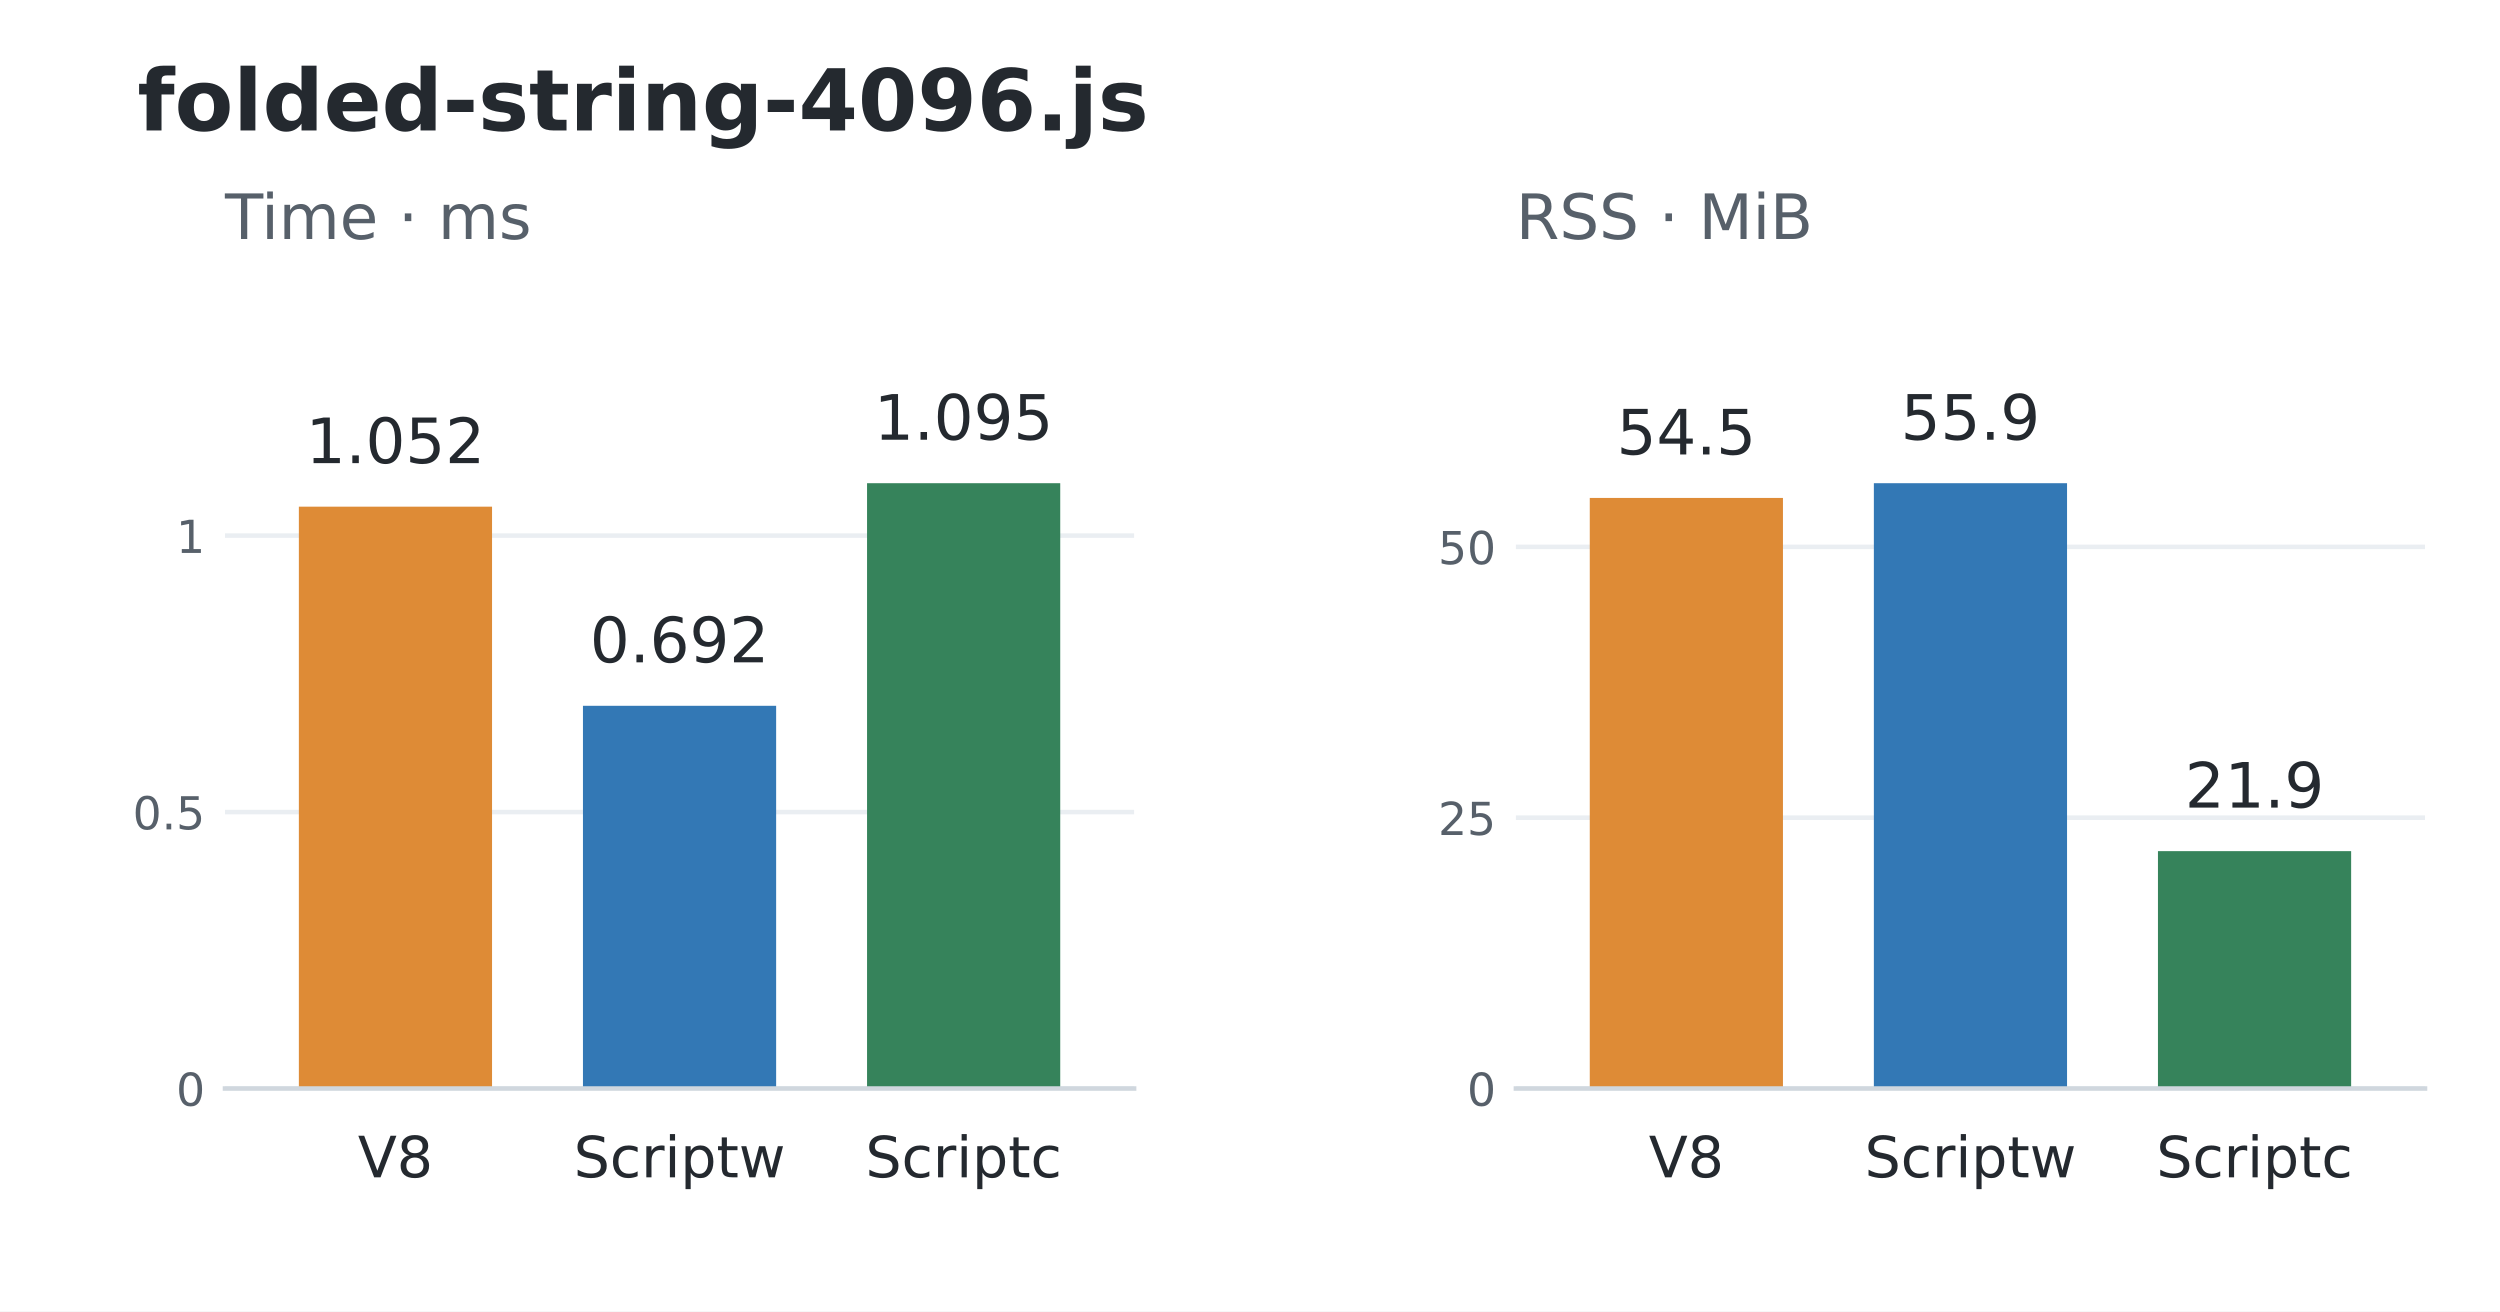
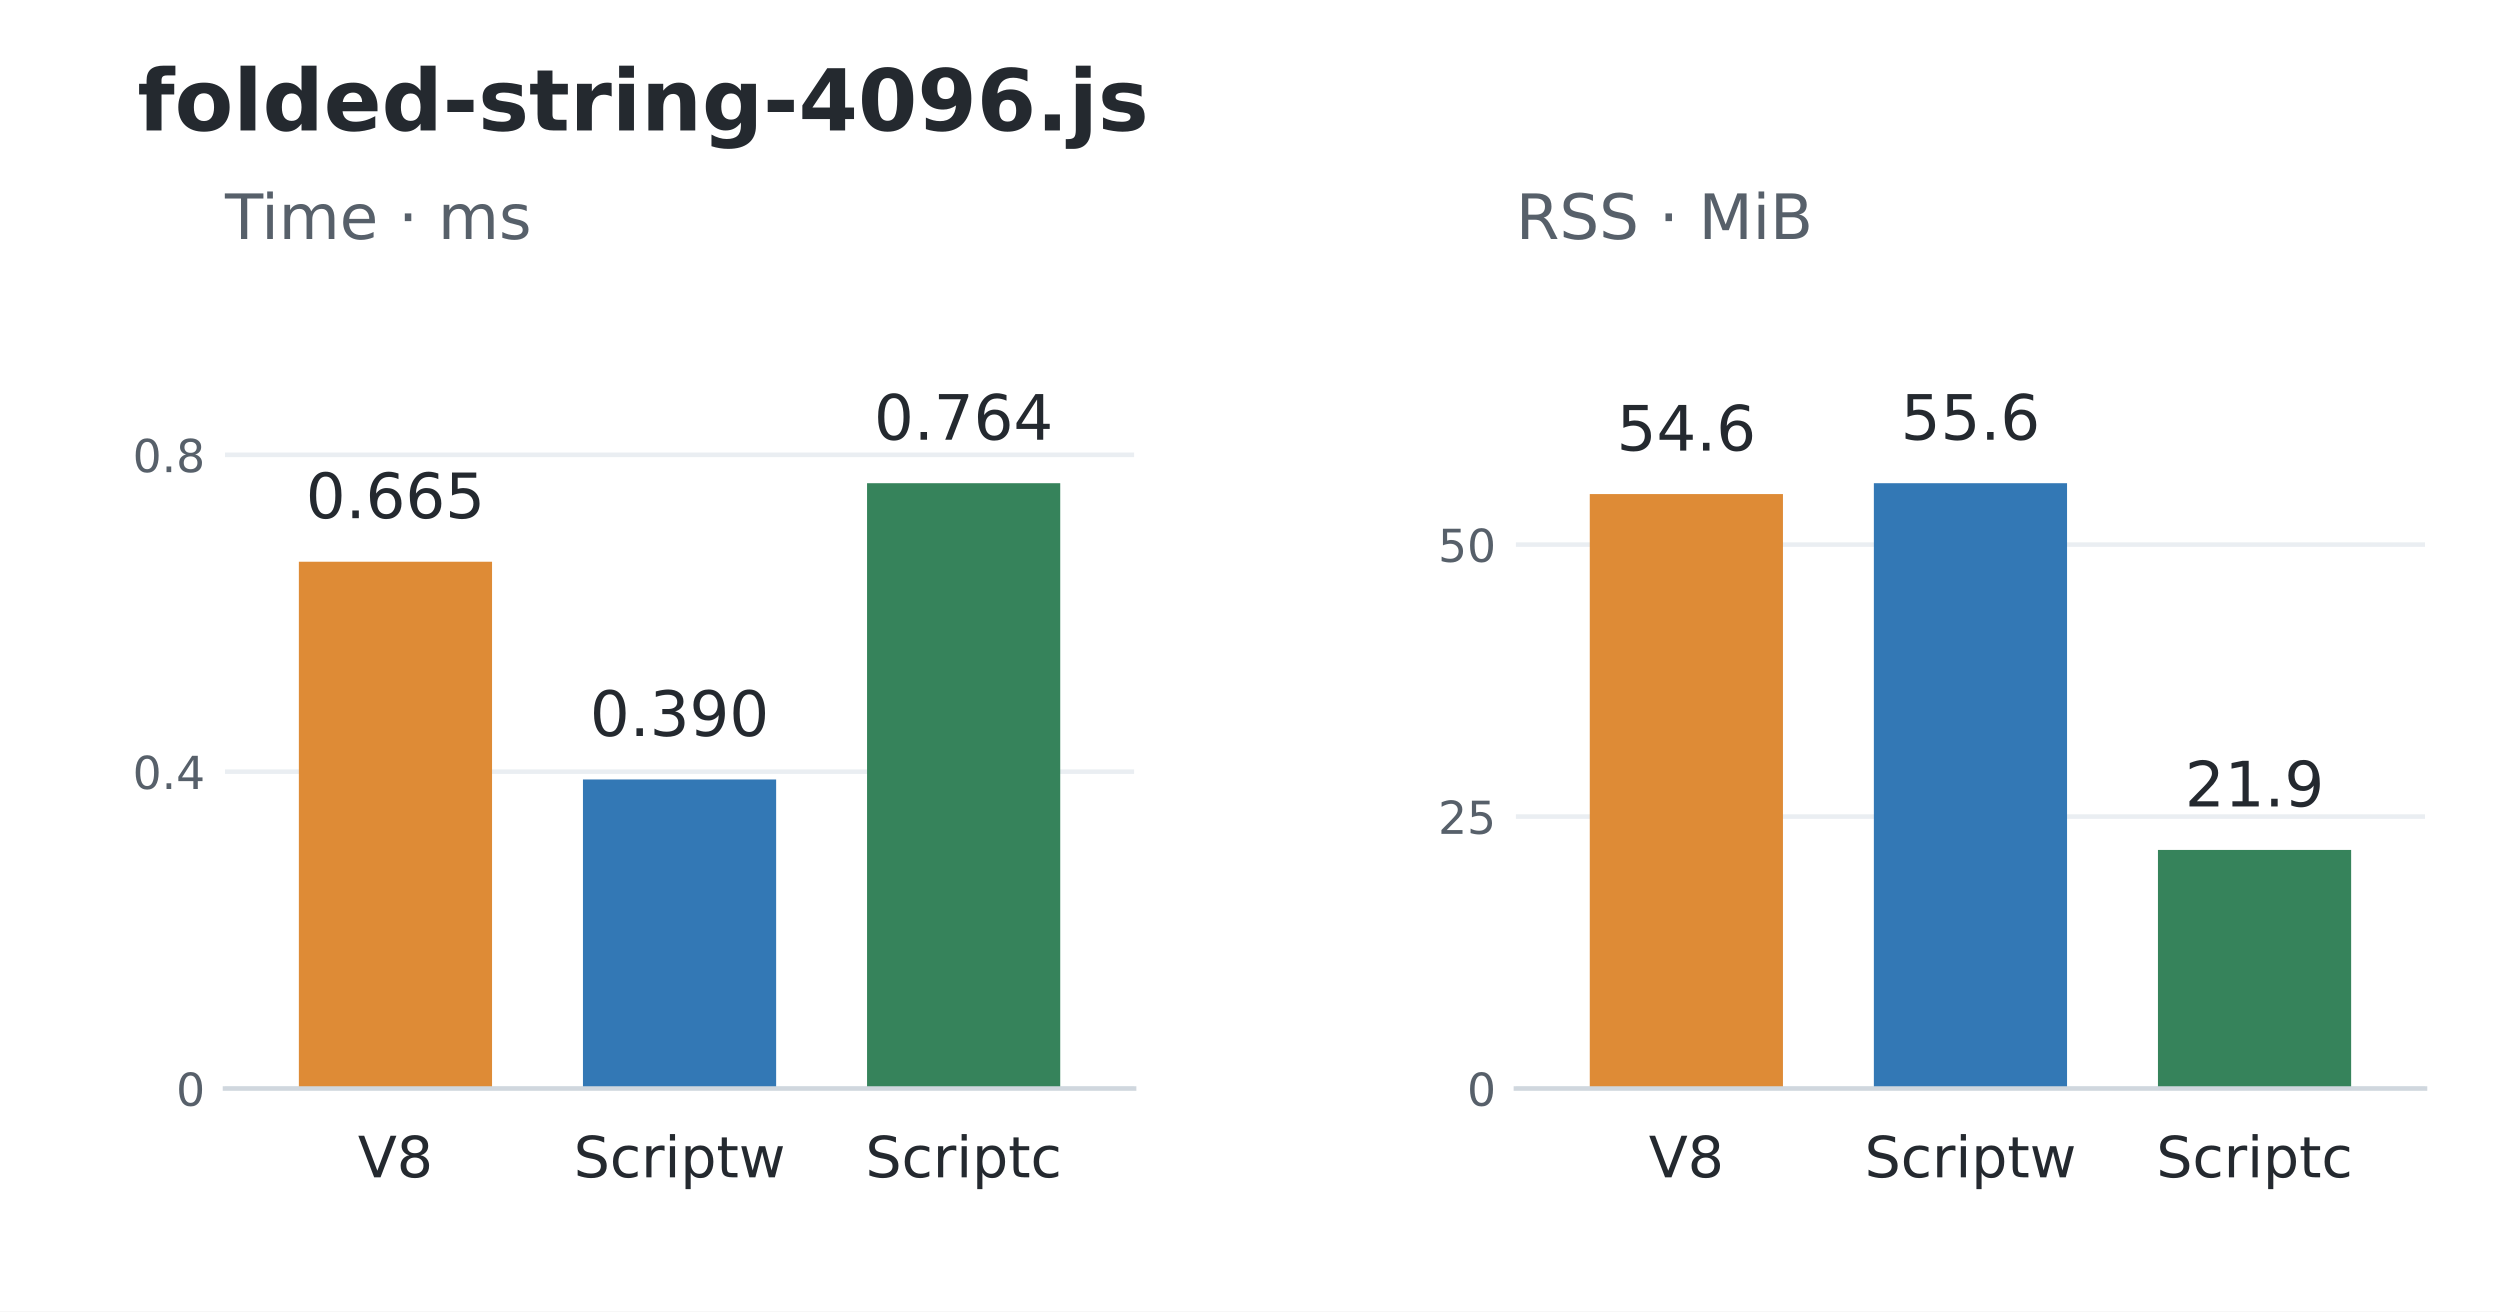
<svg xmlns="http://www.w3.org/2000/svg" width="439.2pt" height="230.4pt" viewBox="0 0 439.2 230.4" version="1.1">
  <defs>
    <style type="text/css">*{stroke-linejoin: round; stroke-linecap: butt}</style>
  </defs>
  <g id="figure_1">
    <g id="patch_1">
      <path d="M 0 230.4 L 439.2 230.4 L 439.2 0 L 0 0 z " style="fill: #ffffff" />
    </g>
    <g id="axes_1">
      <g id="patch_2">
        <path d="M 39.528 191.232 L 199.237 191.232 L 199.237 52.992 L 39.528 52.992 z " style="fill: #ffffff" />
      </g>
      <g id="matplotlib.axis_1">
        <g id="xtick_1">
          <g id="line2d_1" />
          <g id="text_1">
            <text style="font-size: 10px; font-family: 'DejaVu Sans'; text-anchor: middle; fill: #24292f" x="69.473" y="206.83" transform="rotate(-0 69.47346 206.8297)">V8</text>
          </g>
        </g>
        <g id="xtick_2">
          <g id="line2d_2" />
          <g id="text_2">
            <text style="font-size: 10px; font-family: 'DejaVu Sans'; text-anchor: middle; fill: #24292f" x="119.383" y="206.83" transform="rotate(-0 119.3825 206.8304)">Scriptw</text>
          </g>
        </g>
        <g id="xtick_3">
          <g id="line2d_3" />
          <g id="text_3">
            <text style="font-size: 10px; font-family: 'DejaVu Sans'; text-anchor: middle; fill: #24292f" x="169.292" y="206.83" transform="rotate(-0 169.2916 206.8304)">Scriptc</text>
          </g>
        </g>
      </g>
      <g id="matplotlib.axis_2">
        <g id="ytick_1">
          <g id="line2d_4">
            <path d="M 39.528 191.232 L 199.237 191.232 " clip-path="url(#p648741f3fb)" style="fill: none; stroke: #eaeef2; stroke-width: 0.8; stroke-linecap: square" />
          </g>
          <g id="line2d_5" />
          <g id="text_4">
            <text style="font-size: 8px; font-family: 'DejaVu Sans'; text-anchor: end; fill: #57606a" x="36.028" y="194.271" transform="rotate(-0 36.028 194.2711)">0</text>
          </g>
        </g>
        <g id="ytick_2">
          <g id="line2d_6">
-             <path d="M 39.528 142.664 L 199.237 142.664 " clip-path="url(#p648741f3fb)" style="fill: none; stroke: #eaeef2; stroke-width: 0.8; stroke-linecap: square" />
+             <path d="M 39.528 135.569 L 199.237 135.569 " clip-path="url(#p648741f3fb)" style="fill: none; stroke: #eaeef2; stroke-width: 0.8; stroke-linecap: square" />
          </g>
          <g id="line2d_7" />
          <g id="text_5">
-             <text style="font-size: 8px; font-family: 'DejaVu Sans'; text-anchor: end; fill: #57606a" x="36.028" y="145.703" transform="rotate(-0 36.028 145.7033)">0.5</text>
+             <text style="font-size: 8px; font-family: 'DejaVu Sans'; text-anchor: end; fill: #57606a" x="36.028" y="138.608" transform="rotate(-0 36.028 138.6081)">0.4</text>
          </g>
        </g>
        <g id="ytick_3">
          <g id="line2d_8">
-             <path d="M 39.528 94.097 L 199.237 94.097 " clip-path="url(#p648741f3fb)" style="fill: none; stroke: #eaeef2; stroke-width: 0.8; stroke-linecap: square" />
+             <path d="M 39.528 79.906 L 199.237 79.906 " clip-path="url(#p648741f3fb)" style="fill: none; stroke: #eaeef2; stroke-width: 0.8; stroke-linecap: square" />
          </g>
          <g id="line2d_9" />
          <g id="text_6">
-             <text style="font-size: 8px; font-family: 'DejaVu Sans'; text-anchor: end; fill: #57606a" x="36.028" y="97.136" transform="rotate(-0 36.028 97.1356)">1</text>
+             <text style="font-size: 8px; font-family: 'DejaVu Sans'; text-anchor: end; fill: #57606a" x="36.028" y="82.945" transform="rotate(-0 36.028 82.94506)">0.8</text>
          </g>
        </g>
      </g>
      <g id="patch_3">
-         <path d="M 52.504 191.232 L 86.443 191.232 L 86.443 89.008 L 52.504 89.008 z " clip-path="url(#p648741f3fb)" style="fill: #de8b36" />
+         <path d="M 52.504 191.232 L 86.443 191.232 L 86.443 98.68 L 52.504 98.68 z " clip-path="url(#p648741f3fb)" style="fill: #de8b36" />
      </g>
      <g id="patch_4">
-         <path d="M 102.413 191.232 L 136.352 191.232 L 136.352 123.996 L 102.413 123.996 z " clip-path="url(#p648741f3fb)" style="fill: #3378b5" />
+         <path d="M 102.413 191.232 L 136.352 191.232 L 136.352 136.94 L 102.413 136.94 z " clip-path="url(#p648741f3fb)" style="fill: #3378b5" />
      </g>
      <g id="patch_5">
        <path d="M 152.323 191.232 L 186.261 191.232 L 186.261 84.894 L 152.323 84.894 z " clip-path="url(#p648741f3fb)" style="fill: #36835b" />
      </g>
      <g id="patch_6">
        <path d="M 39.528 191.232 L 199.237 191.232 " style="fill: none; stroke: #d0d7de; stroke-width: 0.8; stroke-linejoin: miter; stroke-linecap: square" />
      </g>
      <g id="text_7">
-         <text style="font-size: 11px; font-family: 'DejaVu Sans'; text-anchor: middle; fill: #24292f" x="69.473" y="81.366" transform="rotate(-0 69.47346 81.36557)">1.052</text>
+         <text style="font-size: 11px; font-family: 'DejaVu Sans'; text-anchor: middle; fill: #24292f" x="69.473" y="91.037" transform="rotate(-0 69.47346 91.03715)">0.665</text>
      </g>
      <g id="text_8">
-         <text style="font-size: 11px; font-family: 'DejaVu Sans'; text-anchor: middle; fill: #24292f" x="119.383" y="116.354" transform="rotate(-0 119.3825 116.3538)">0.692</text>
+         <text style="font-size: 11px; font-family: 'DejaVu Sans'; text-anchor: middle; fill: #24292f" x="119.383" y="129.297" transform="rotate(-0 119.3825 129.2971)">0.390</text>
      </g>
      <g id="text_9">
-         <text style="font-size: 11px; font-family: 'DejaVu Sans'; text-anchor: middle; fill: #24292f" x="169.292" y="77.251" transform="rotate(-0 169.2916 77.25096)">1.095</text>
+         <text style="font-size: 11px; font-family: 'DejaVu Sans'; text-anchor: middle; fill: #24292f" x="169.292" y="77.251" transform="rotate(-0 169.2916 77.25096)">0.764</text>
      </g>
      <g id="text_10">
        <text style="font-size: 11px; font-family: 'DejaVu Sans'; text-anchor: start; fill: #57606a" x="39.528" y="41.992" transform="rotate(-0 39.528 41.992)">Time · ms</text>
      </g>
    </g>
    <g id="axes_2">
      <g id="patch_7">
        <path d="M 266.315 191.232 L 426.024 191.232 L 426.024 52.992 L 266.315 52.992 z " style="fill: #ffffff" />
      </g>
      <g id="matplotlib.axis_3">
        <g id="xtick_4">
          <g id="line2d_10" />
          <g id="text_11">
            <text style="font-size: 10px; font-family: 'DejaVu Sans'; text-anchor: middle; fill: #24292f" x="296.26" y="206.83" transform="rotate(-0 296.2604 206.8297)">V8</text>
          </g>
        </g>
        <g id="xtick_5">
          <g id="line2d_11" />
          <g id="text_12">
            <text style="font-size: 10px; font-family: 'DejaVu Sans'; text-anchor: middle; fill: #24292f" x="346.169" y="206.83" transform="rotate(-0 346.1695 206.8304)">Scriptw</text>
          </g>
        </g>
        <g id="xtick_6">
          <g id="line2d_12" />
          <g id="text_13">
            <text style="font-size: 10px; font-family: 'DejaVu Sans'; text-anchor: middle; fill: #24292f" x="396.079" y="206.83" transform="rotate(-0 396.0785 206.8304)">Scriptc</text>
          </g>
        </g>
      </g>
      <g id="matplotlib.axis_4">
        <g id="ytick_4">
          <g id="line2d_13">
            <path d="M 266.315 191.232 L 426.024 191.232 " clip-path="url(#pf3a1462166)" style="fill: none; stroke: #eaeef2; stroke-width: 0.8; stroke-linecap: square" />
          </g>
          <g id="line2d_14" />
          <g id="text_14">
            <text style="font-size: 8px; font-family: 'DejaVu Sans'; text-anchor: end; fill: #57606a" x="262.815" y="194.271" transform="rotate(-0 262.8149 194.2711)">0</text>
          </g>
        </g>
        <g id="ytick_5">
          <g id="line2d_15">
-             <path d="M 266.315 143.653 L 426.024 143.653 " clip-path="url(#pf3a1462166)" style="fill: none; stroke: #eaeef2; stroke-width: 0.8; stroke-linecap: square" />
+             <path d="M 266.315 143.453 L 426.024 143.453 " clip-path="url(#pf3a1462166)" style="fill: none; stroke: #eaeef2; stroke-width: 0.8; stroke-linecap: square" />
          </g>
          <g id="line2d_16" />
          <g id="text_15">
-             <text style="font-size: 8px; font-family: 'DejaVu Sans'; text-anchor: end; fill: #57606a" x="262.815" y="146.692" transform="rotate(-0 262.8149 146.6923)">25</text>
+             <text style="font-size: 8px; font-family: 'DejaVu Sans'; text-anchor: end; fill: #57606a" x="262.815" y="146.492" transform="rotate(-0 262.8149 146.4919)">25</text>
          </g>
        </g>
        <g id="ytick_6">
          <g id="line2d_17">
-             <path d="M 266.315 96.075 L 426.024 96.075 " clip-path="url(#pf3a1462166)" style="fill: none; stroke: #eaeef2; stroke-width: 0.8; stroke-linecap: square" />
+             <path d="M 266.315 95.674 L 426.024 95.674 " clip-path="url(#pf3a1462166)" style="fill: none; stroke: #eaeef2; stroke-width: 0.8; stroke-linecap: square" />
          </g>
          <g id="line2d_18" />
          <g id="text_16">
-             <text style="font-size: 8px; font-family: 'DejaVu Sans'; text-anchor: end; fill: #57606a" x="262.815" y="99.114" transform="rotate(-0 262.8149 99.1136)">50</text>
+             <text style="font-size: 8px; font-family: 'DejaVu Sans'; text-anchor: end; fill: #57606a" x="262.815" y="98.713" transform="rotate(-0 262.8149 98.71277)">50</text>
          </g>
        </g>
      </g>
      <g id="patch_8">
-         <path d="M 279.291 191.232 L 313.229 191.232 L 313.229 87.481 L 279.291 87.481 z " clip-path="url(#pf3a1462166)" style="fill: #de8b36" />
+         <path d="M 279.291 191.232 L 313.229 191.232 L 313.229 86.801 L 279.291 86.801 z " clip-path="url(#pf3a1462166)" style="fill: #de8b36" />
      </g>
      <g id="patch_9">
        <path d="M 329.2 191.232 L 363.139 191.232 L 363.139 84.894 L 329.2 84.894 z " clip-path="url(#pf3a1462166)" style="fill: #3378b5" />
      </g>
      <g id="patch_10">
-         <path d="M 379.109 191.232 L 413.048 191.232 L 413.048 149.523 L 379.109 149.523 z " clip-path="url(#pf3a1462166)" style="fill: #36835b" />
+         <path d="M 379.109 191.232 L 413.048 191.232 L 413.048 149.317 L 379.109 149.317 z " clip-path="url(#pf3a1462166)" style="fill: #36835b" />
      </g>
      <g id="patch_11">
        <path d="M 266.315 191.232 L 426.024 191.232 " style="fill: none; stroke: #d0d7de; stroke-width: 0.8; stroke-linejoin: miter; stroke-linecap: square" />
      </g>
      <g id="text_17">
-         <text style="font-size: 11px; font-family: 'DejaVu Sans'; text-anchor: middle; fill: #24292f" x="296.26" y="79.838" transform="rotate(-0 296.2604 79.83805)">54.5</text>
+         <text style="font-size: 11px; font-family: 'DejaVu Sans'; text-anchor: middle; fill: #24292f" x="296.26" y="79.158" transform="rotate(-0 296.2604 79.15839)">54.6</text>
      </g>
      <g id="text_18">
-         <text style="font-size: 11px; font-family: 'DejaVu Sans'; text-anchor: middle; fill: #24292f" x="346.169" y="77.251" transform="rotate(-0 346.1695 77.25096)">55.9</text>
+         <text style="font-size: 11px; font-family: 'DejaVu Sans'; text-anchor: middle; fill: #24292f" x="346.169" y="77.251" transform="rotate(-0 346.1695 77.25096)">55.6</text>
      </g>
      <g id="text_19">
-         <text style="font-size: 11px; font-family: 'DejaVu Sans'; text-anchor: middle; fill: #24292f" x="396.079" y="141.88" transform="rotate(-0 396.0785 141.88)">21.9</text>
+         <text style="font-size: 11px; font-family: 'DejaVu Sans'; text-anchor: middle; fill: #24292f" x="396.079" y="141.674" transform="rotate(-0 396.0785 141.6744)">21.9</text>
      </g>
      <g id="text_20">
        <text style="font-size: 11px; font-family: 'DejaVu Sans'; text-anchor: start; fill: #57606a" x="266.315" y="41.992" transform="rotate(-0 266.3149 41.992)">RSS · MiB</text>
      </g>
    </g>
    <g id="text_21">
      <text style="font-weight: 700; font-size: 15px; font-family: 'DejaVu Sans'; text-anchor: start; fill: #24292f" x="24.156" y="22.918" transform="rotate(-0 24.156 22.91766)">folded-string-4096.js</text>
    </g>
  </g>
  <defs>
    <clipPath id="p648741f3fb">
      <rect x="39.528" y="52.992" width="159.709" height="138.24" />
    </clipPath>
    <clipPath id="pf3a1462166">
      <rect x="266.315" y="52.992" width="159.709" height="138.24" />
    </clipPath>
  </defs>
</svg>
